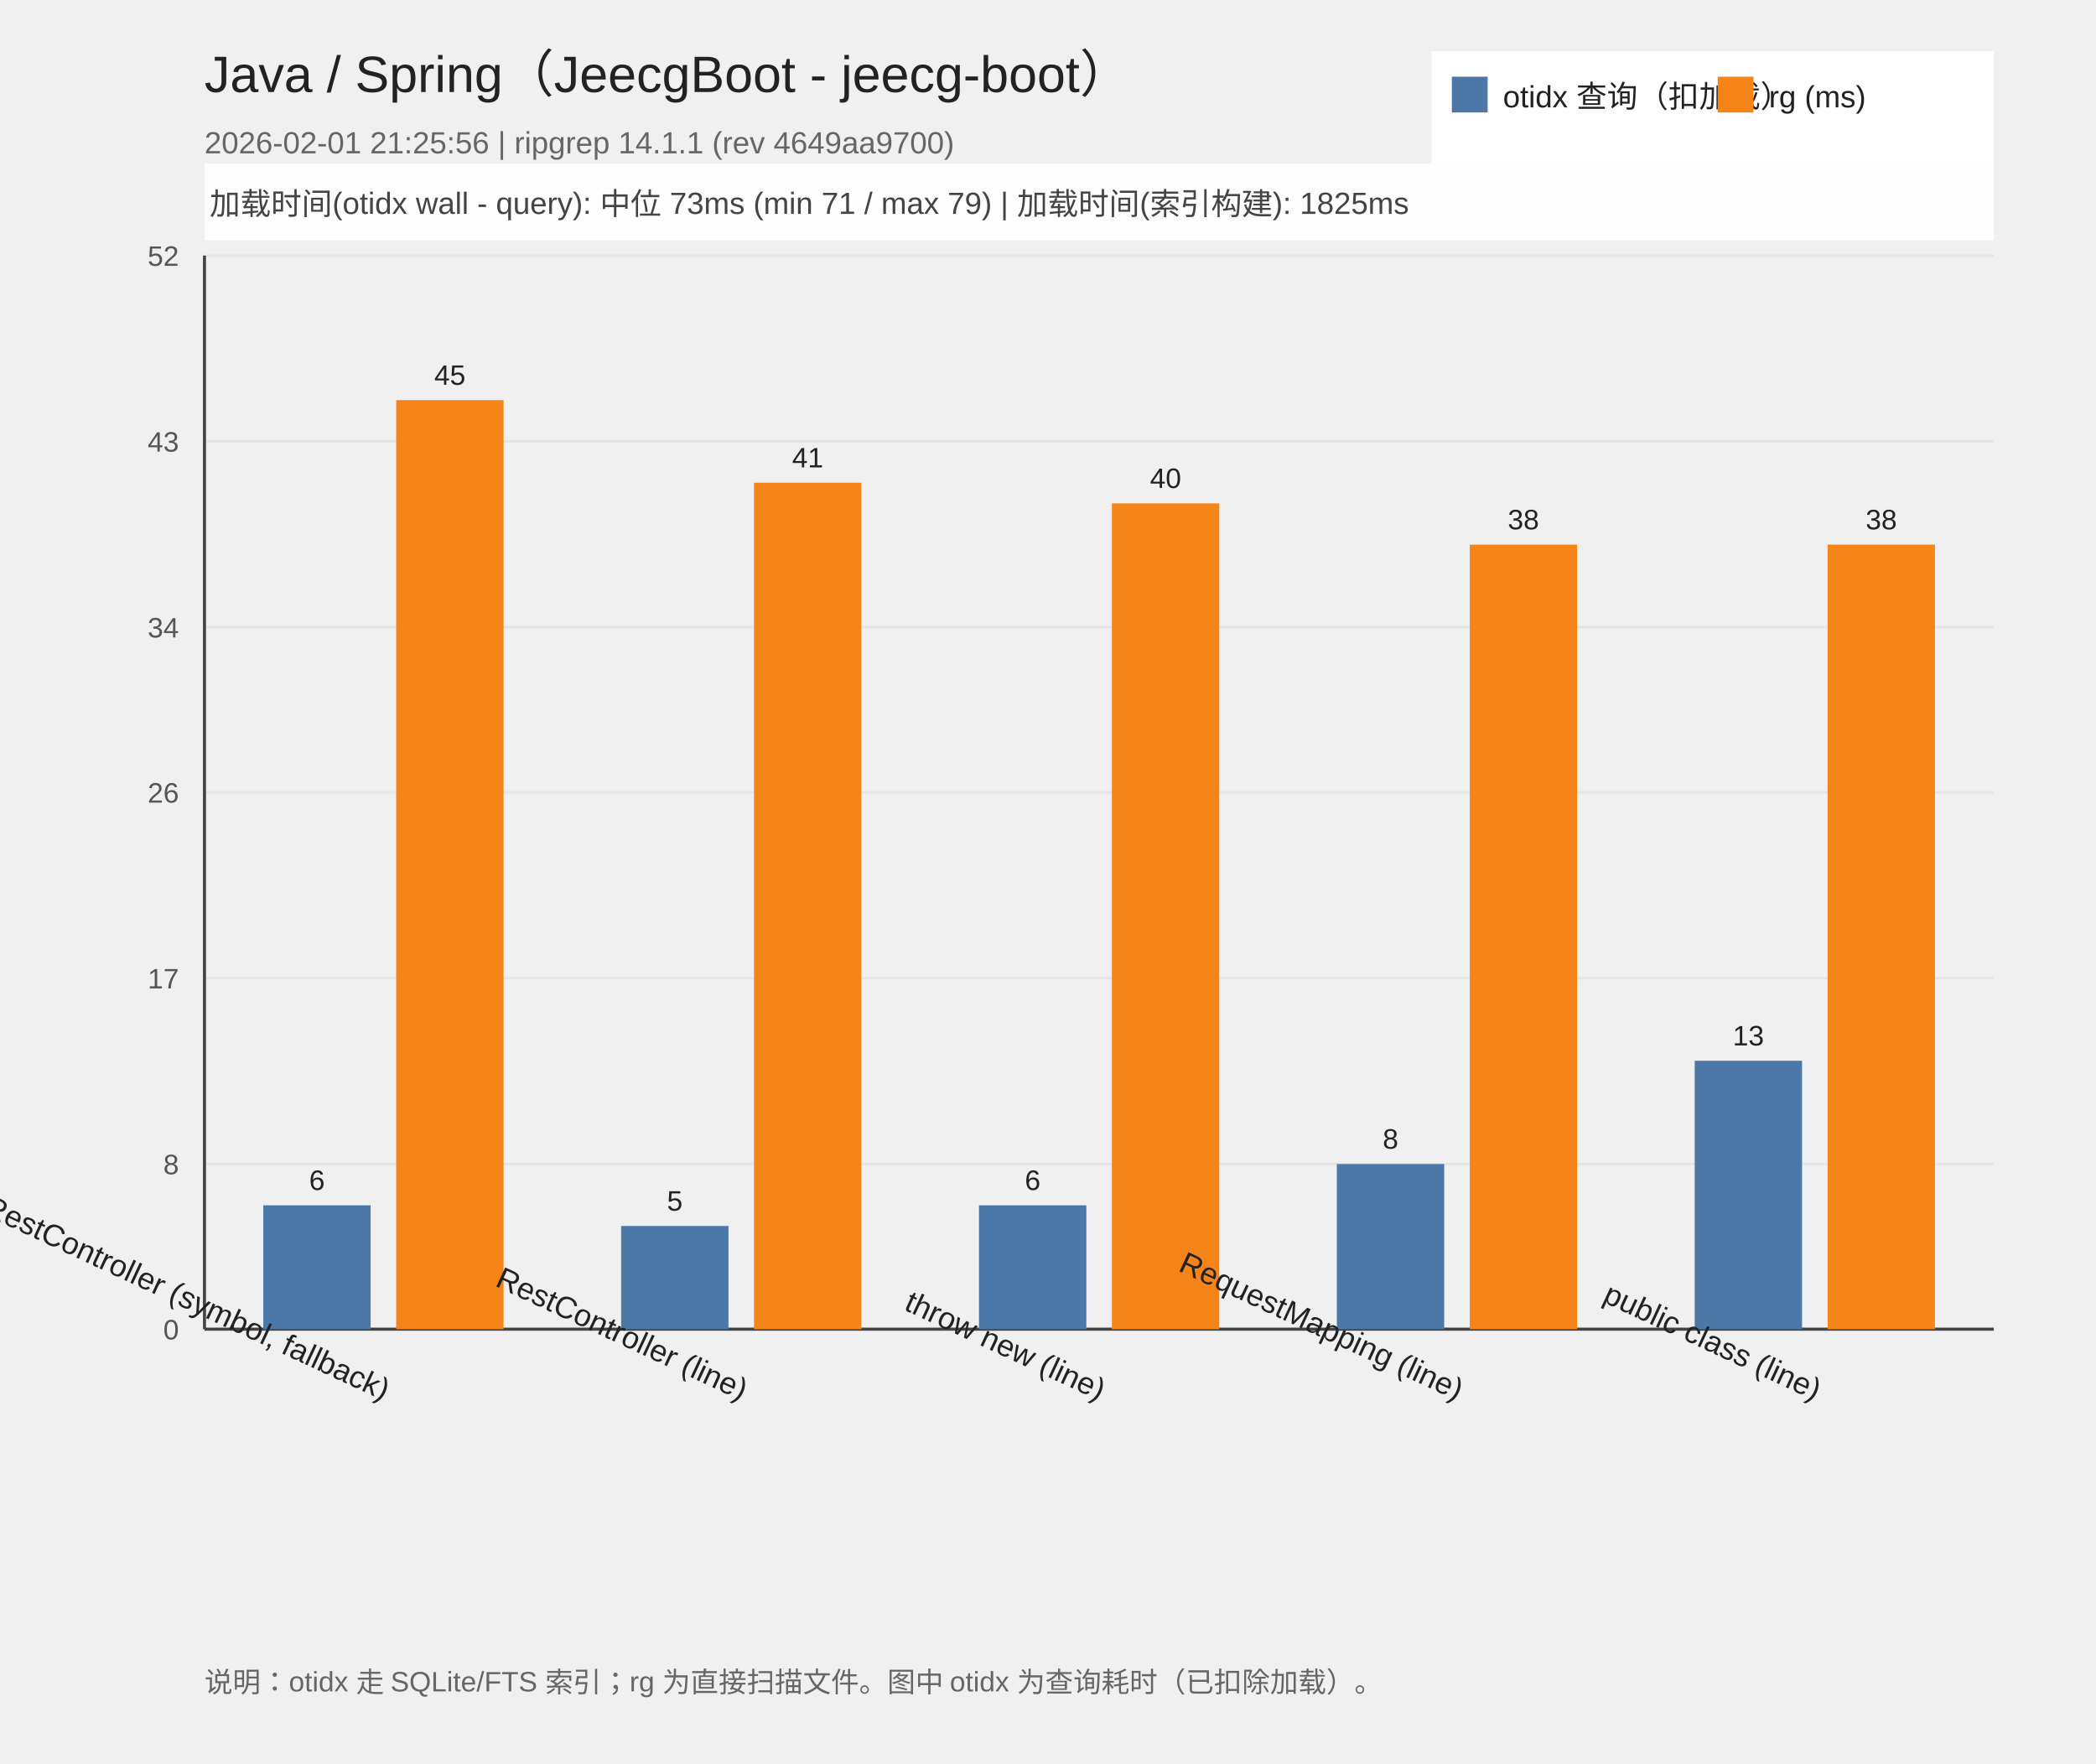
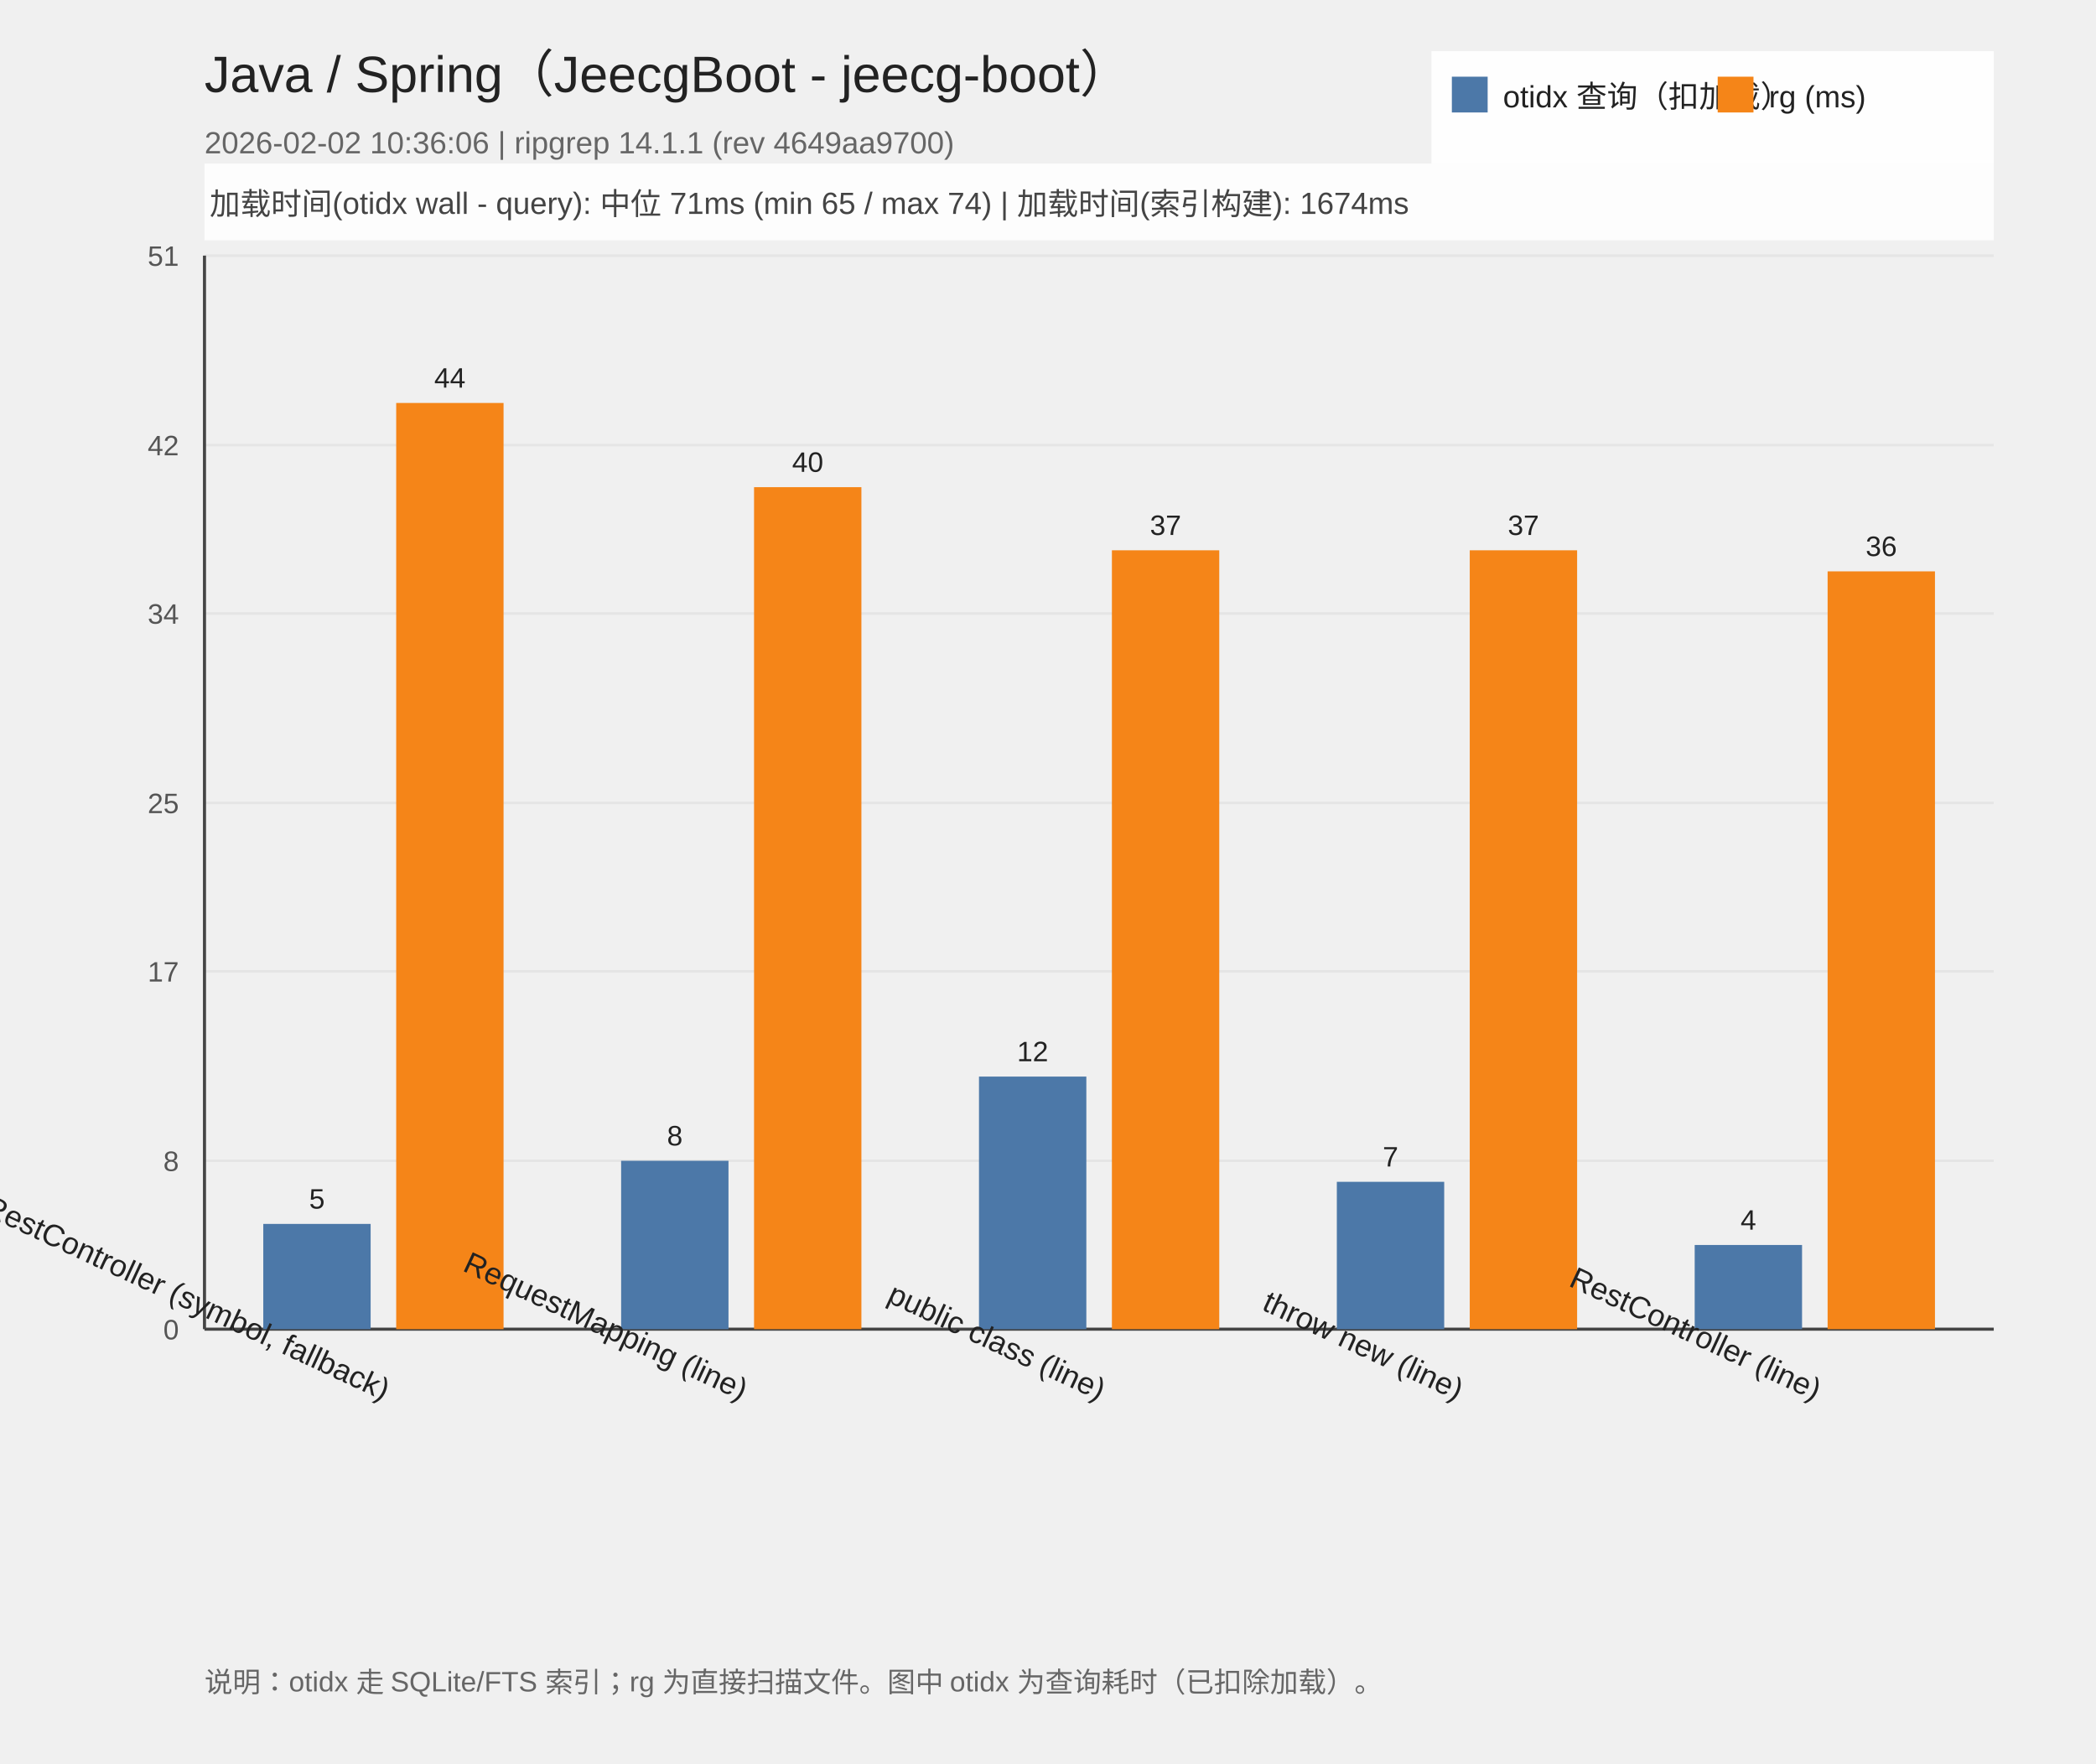
<svg xmlns="http://www.w3.org/2000/svg" width="820" height="690" viewBox="0 0 820 690">
  <style>text{font-family:Segoe UI, Microsoft YaHei, Arial, sans-serif;}</style>
  <text x="80" y="36" font-size="20" fill="#222">Java / Spring（JeecgBoot - jeecg-boot）</text>
-   <text x="80" y="60" font-size="12" fill="#666">2026-02-01 21:25:56 | ripgrep 14.1.1 (rev 4649aa9700)</text>
+   <text x="80" y="60" font-size="12" fill="#666">2026-02-02 10:36:06 | ripgrep 14.1.1 (rev 4649aa9700)</text>
  <rect x="560" y="20" width="220" height="44" fill="white" opacity="0.9" />
  <rect x="568" y="30" width="14" height="14" fill="#4C78A8" />
  <text x="588" y="42" font-size="12" fill="#222">otidx 查询（扣加载）</text>
  <rect x="672" y="30" width="14" height="14" fill="#F58518" />
  <text x="692" y="42" font-size="12" fill="#222">rg (ms)</text>
  <rect x="80" y="64" width="700" height="30" fill="white" opacity="0.85" />
-   <text x="82" y="84" font-size="12" fill="#444">加载时间(otidx wall - query): 中位 73ms (min 71 / max 79) | 加载时间(索引构建): 1825ms</text>
+   <text x="82" y="84" font-size="12" fill="#444">加载时间(otidx wall - query): 中位 71ms (min 65 / max 74) | 加载时间(索引构建): 1674ms</text>
  <line x1="80" y1="520.00" x2="780" y2="520.00" stroke="#e5e5e5" stroke-width="1" />
  <text x="70" y="524.00" font-size="11" text-anchor="end" fill="#555">0</text>
-   <line x1="80" y1="455.38" x2="780" y2="455.38" stroke="#e5e5e5" stroke-width="1" />
-   <text x="70" y="459.38" font-size="11" text-anchor="end" fill="#555">8</text>
-   <line x1="80" y1="382.69" x2="780" y2="382.69" stroke="#e5e5e5" stroke-width="1" />
-   <text x="70" y="386.69" font-size="11" text-anchor="end" fill="#555">17</text>
-   <line x1="80" y1="310.00" x2="780" y2="310.00" stroke="#e5e5e5" stroke-width="1" />
-   <text x="70" y="314.00" font-size="11" text-anchor="end" fill="#555">26</text>
-   <line x1="80" y1="245.38" x2="780" y2="245.38" stroke="#e5e5e5" stroke-width="1" />
-   <text x="70" y="249.38" font-size="11" text-anchor="end" fill="#555">34</text>
-   <line x1="80" y1="172.69" x2="780" y2="172.69" stroke="#e5e5e5" stroke-width="1" />
-   <text x="70" y="176.69" font-size="11" text-anchor="end" fill="#555">43</text>
+   <line x1="80" y1="454.12" x2="780" y2="454.12" stroke="#e5e5e5" stroke-width="1" />
+   <text x="70" y="458.12" font-size="11" text-anchor="end" fill="#555">8</text>
+   <line x1="80" y1="380.00" x2="780" y2="380.00" stroke="#e5e5e5" stroke-width="1" />
+   <text x="70" y="384.00" font-size="11" text-anchor="end" fill="#555">17</text>
+   <line x1="80" y1="314.12" x2="780" y2="314.12" stroke="#e5e5e5" stroke-width="1" />
+   <text x="70" y="318.12" font-size="11" text-anchor="end" fill="#555">25</text>
+   <line x1="80" y1="240.00" x2="780" y2="240.00" stroke="#e5e5e5" stroke-width="1" />
+   <text x="70" y="244.00" font-size="11" text-anchor="end" fill="#555">34</text>
+   <line x1="80" y1="174.12" x2="780" y2="174.12" stroke="#e5e5e5" stroke-width="1" />
+   <text x="70" y="178.12" font-size="11" text-anchor="end" fill="#555">42</text>
  <line x1="80" y1="100.00" x2="780" y2="100.00" stroke="#e5e5e5" stroke-width="1" />
-   <text x="70" y="104.00" font-size="11" text-anchor="end" fill="#555">52</text>
+   <text x="70" y="104.00" font-size="11" text-anchor="end" fill="#555">51</text>
  <line x1="80" y1="520" x2="780" y2="520" stroke="#444" stroke-width="1.2" />
  <line x1="80" y1="100" x2="80" y2="520" stroke="#444" stroke-width="1.2" />
-   <rect x="103.00" y="471.54" width="42" height="48.46" fill="#4C78A8" />
-   <rect x="155.00" y="156.54" width="42" height="363.46" fill="#F58518" />
-   <text x="124.00" y="465.54" font-size="11" text-anchor="middle" fill="#222">6</text>
-   <text x="176.00" y="150.54" font-size="11" text-anchor="middle" fill="#222">45</text>
+   <rect x="103.00" y="478.82" width="42" height="41.18" fill="#4C78A8" />
+   <rect x="155.00" y="157.65" width="42" height="362.35" fill="#F58518" />
+   <text x="124.00" y="472.82" font-size="11" text-anchor="middle" fill="#222">5</text>
+   <text x="176.00" y="151.65" font-size="11" text-anchor="middle" fill="#222">44</text>
  <text x="150.00" y="548.00" font-size="12" text-anchor="end" fill="#222" transform="rotate(25 150.00 548.00)">RestController (symbol, fallback)</text>
-   <rect x="243.00" y="479.62" width="42" height="40.38" fill="#4C78A8" />
-   <rect x="295.00" y="188.85" width="42" height="331.15" fill="#F58518" />
-   <text x="264.00" y="473.62" font-size="11" text-anchor="middle" fill="#222">5</text>
-   <text x="316.00" y="182.85" font-size="11" text-anchor="middle" fill="#222">41</text>
-   <text x="290.00" y="548.00" font-size="12" text-anchor="end" fill="#222" transform="rotate(25 290.00 548.00)">RestController (line)</text>
-   <rect x="383.00" y="471.54" width="42" height="48.46" fill="#4C78A8" />
-   <rect x="435.00" y="196.92" width="42" height="323.08" fill="#F58518" />
-   <text x="404.00" y="465.54" font-size="11" text-anchor="middle" fill="#222">6</text>
-   <text x="456.00" y="190.92" font-size="11" text-anchor="middle" fill="#222">40</text>
-   <text x="430.00" y="548.00" font-size="12" text-anchor="end" fill="#222" transform="rotate(25 430.00 548.00)">throw new (line)</text>
-   <rect x="523.00" y="455.38" width="42" height="64.62" fill="#4C78A8" />
-   <rect x="575.00" y="213.08" width="42" height="306.92" fill="#F58518" />
-   <text x="544.00" y="449.38" font-size="11" text-anchor="middle" fill="#222">8</text>
-   <text x="596.00" y="207.08" font-size="11" text-anchor="middle" fill="#222">38</text>
-   <text x="570.00" y="548.00" font-size="12" text-anchor="end" fill="#222" transform="rotate(25 570.00 548.00)">RequestMapping (line)</text>
-   <rect x="663.00" y="415.00" width="42" height="105.00" fill="#4C78A8" />
-   <rect x="715.00" y="213.08" width="42" height="306.92" fill="#F58518" />
-   <text x="684.00" y="409.00" font-size="11" text-anchor="middle" fill="#222">13</text>
-   <text x="736.00" y="207.08" font-size="11" text-anchor="middle" fill="#222">38</text>
-   <text x="710.00" y="548.00" font-size="12" text-anchor="end" fill="#222" transform="rotate(25 710.00 548.00)">public class (line)</text>
+   <rect x="243.00" y="454.12" width="42" height="65.88" fill="#4C78A8" />
+   <rect x="295.00" y="190.59" width="42" height="329.41" fill="#F58518" />
+   <text x="264.00" y="448.12" font-size="11" text-anchor="middle" fill="#222">8</text>
+   <text x="316.00" y="184.59" font-size="11" text-anchor="middle" fill="#222">40</text>
+   <text x="290.00" y="548.00" font-size="12" text-anchor="end" fill="#222" transform="rotate(25 290.00 548.00)">RequestMapping (line)</text>
+   <rect x="383.00" y="421.18" width="42" height="98.82" fill="#4C78A8" />
+   <rect x="435.00" y="215.29" width="42" height="304.71" fill="#F58518" />
+   <text x="404.00" y="415.18" font-size="11" text-anchor="middle" fill="#222">12</text>
+   <text x="456.00" y="209.29" font-size="11" text-anchor="middle" fill="#222">37</text>
+   <text x="430.00" y="548.00" font-size="12" text-anchor="end" fill="#222" transform="rotate(25 430.00 548.00)">public class (line)</text>
+   <rect x="523.00" y="462.35" width="42" height="57.65" fill="#4C78A8" />
+   <rect x="575.00" y="215.29" width="42" height="304.71" fill="#F58518" />
+   <text x="544.00" y="456.35" font-size="11" text-anchor="middle" fill="#222">7</text>
+   <text x="596.00" y="209.29" font-size="11" text-anchor="middle" fill="#222">37</text>
+   <text x="570.00" y="548.00" font-size="12" text-anchor="end" fill="#222" transform="rotate(25 570.00 548.00)">throw new (line)</text>
+   <rect x="663.00" y="487.06" width="42" height="32.94" fill="#4C78A8" />
+   <rect x="715.00" y="223.53" width="42" height="296.47" fill="#F58518" />
+   <text x="684.00" y="481.06" font-size="11" text-anchor="middle" fill="#222">4</text>
+   <text x="736.00" y="217.53" font-size="11" text-anchor="middle" fill="#222">36</text>
+   <text x="710.00" y="548.00" font-size="12" text-anchor="end" fill="#222" transform="rotate(25 710.00 548.00)">RestController (line)</text>
  <text x="80" y="662" font-size="11" fill="#666">说明：otidx 走 SQLite/FTS 索引；rg 为直接扫描文件。图中 otidx 为查询耗时（已扣除加载）。</text>
</svg>
